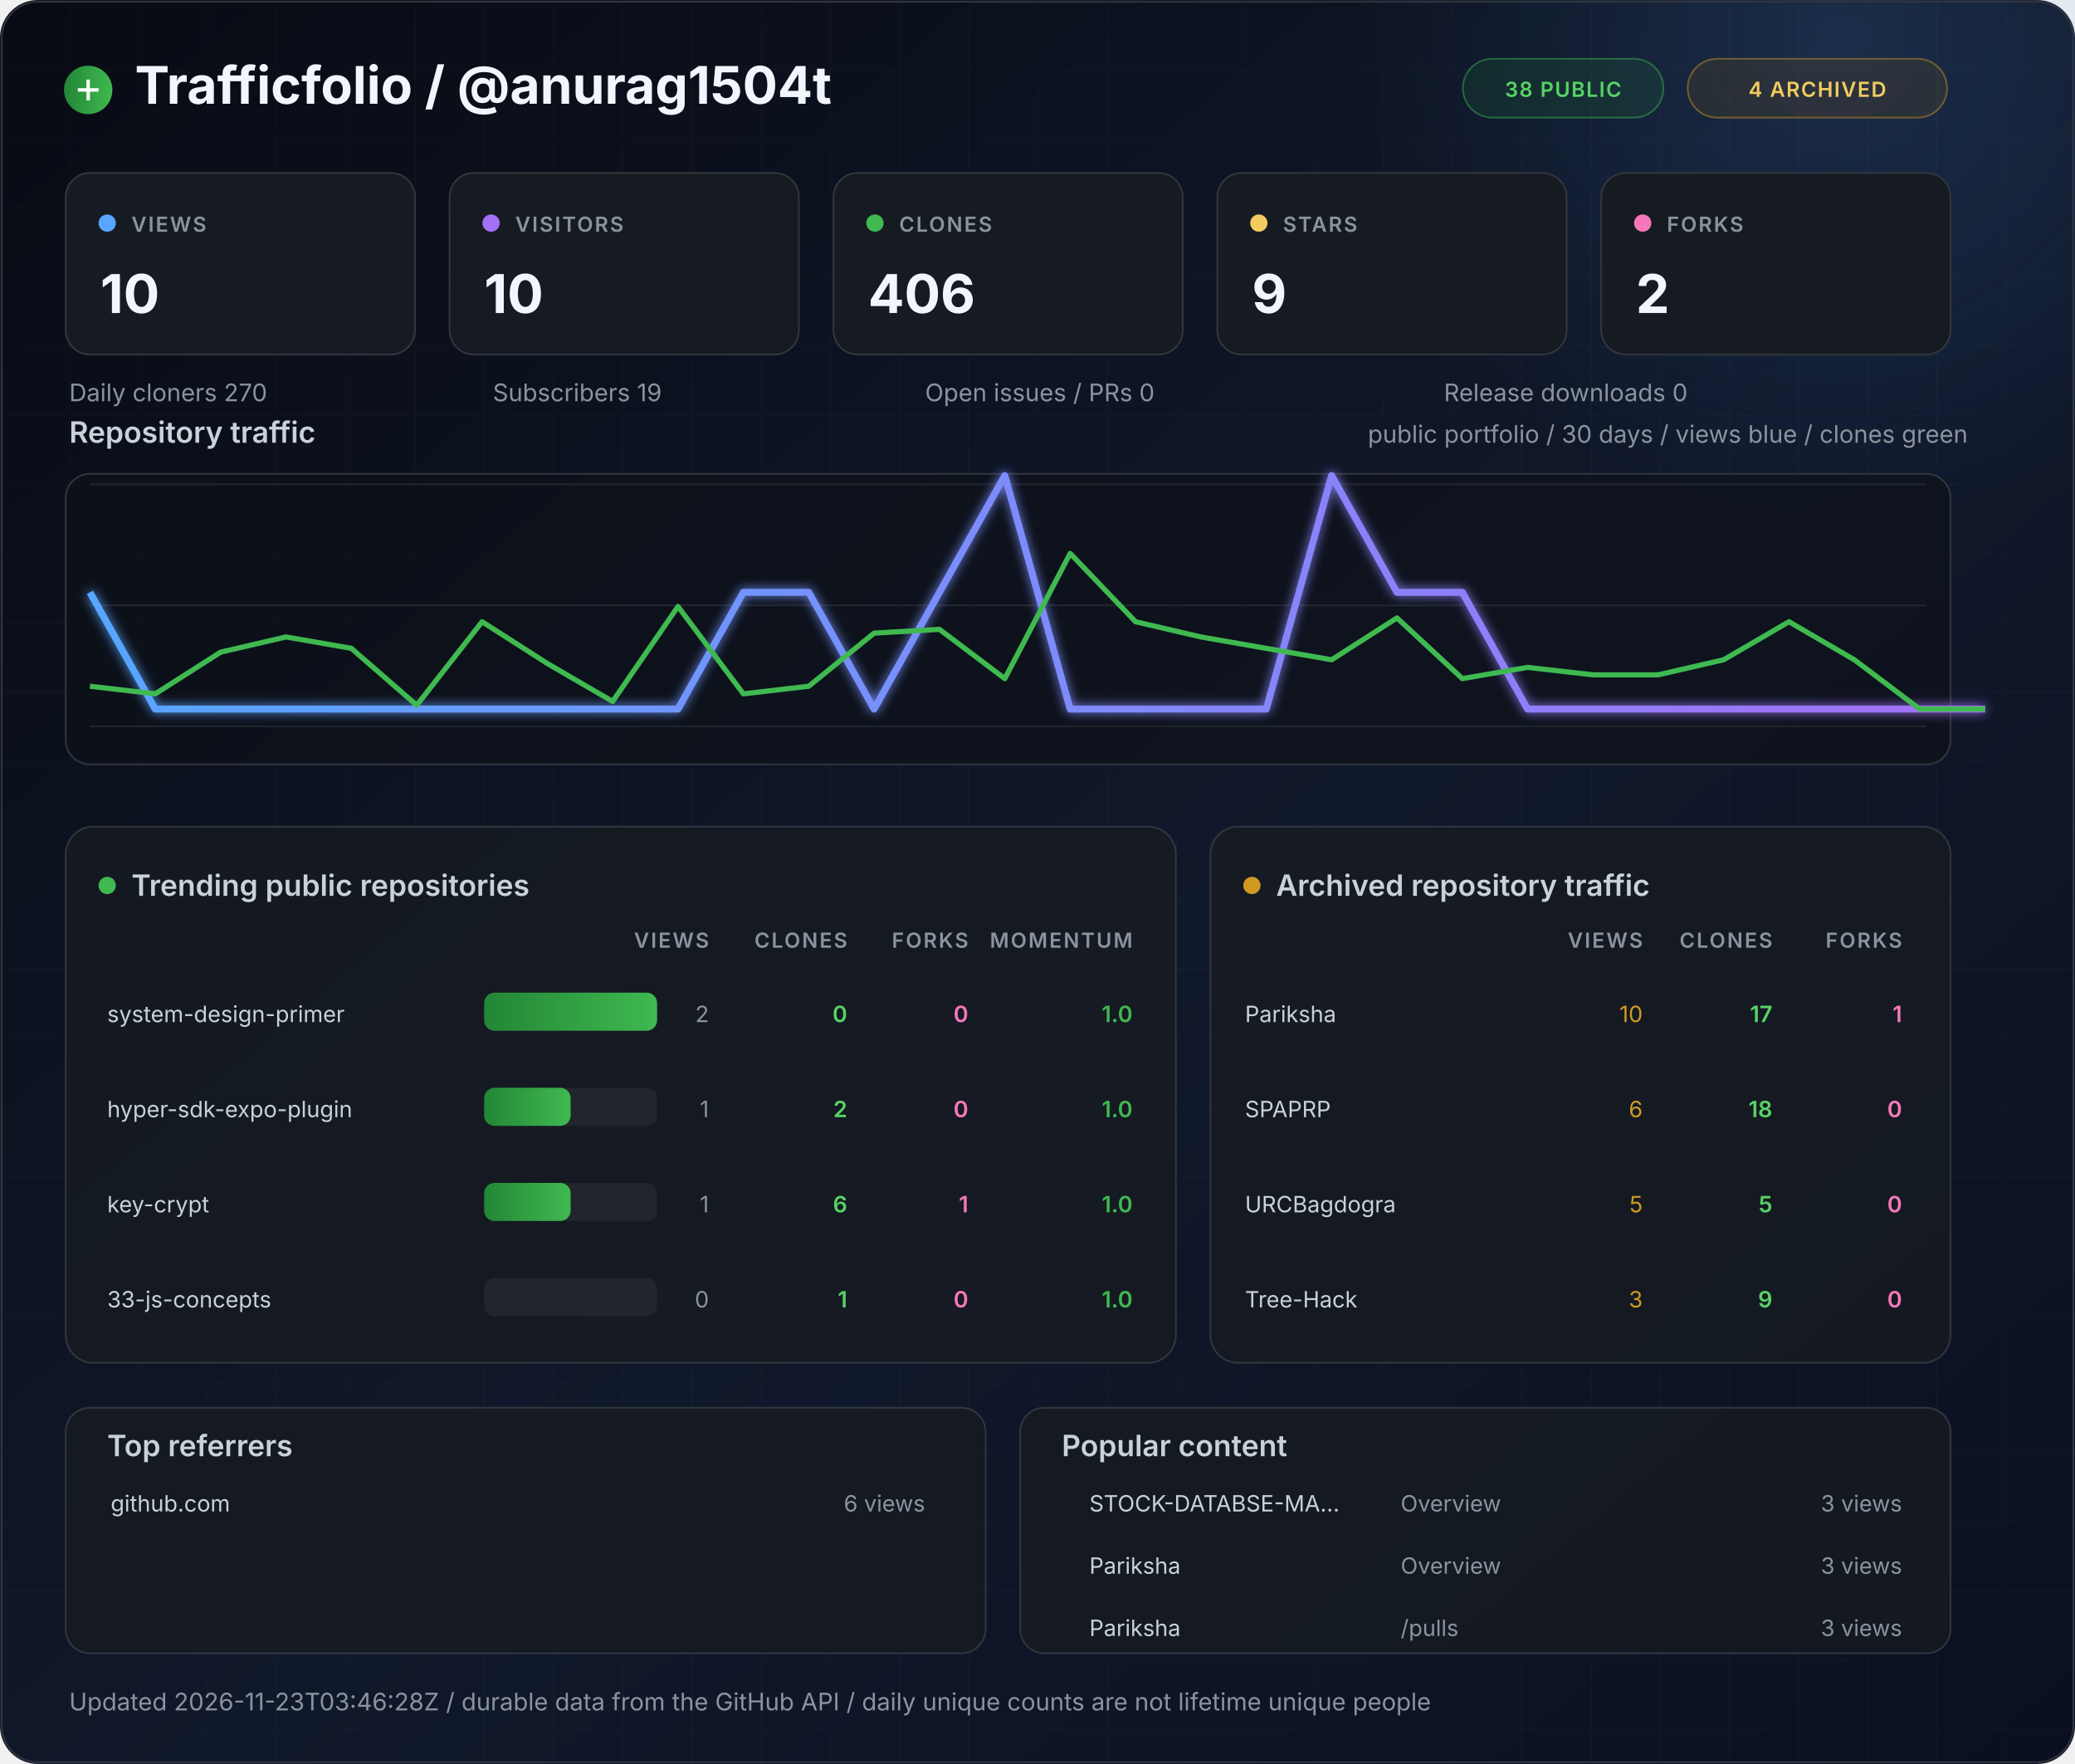
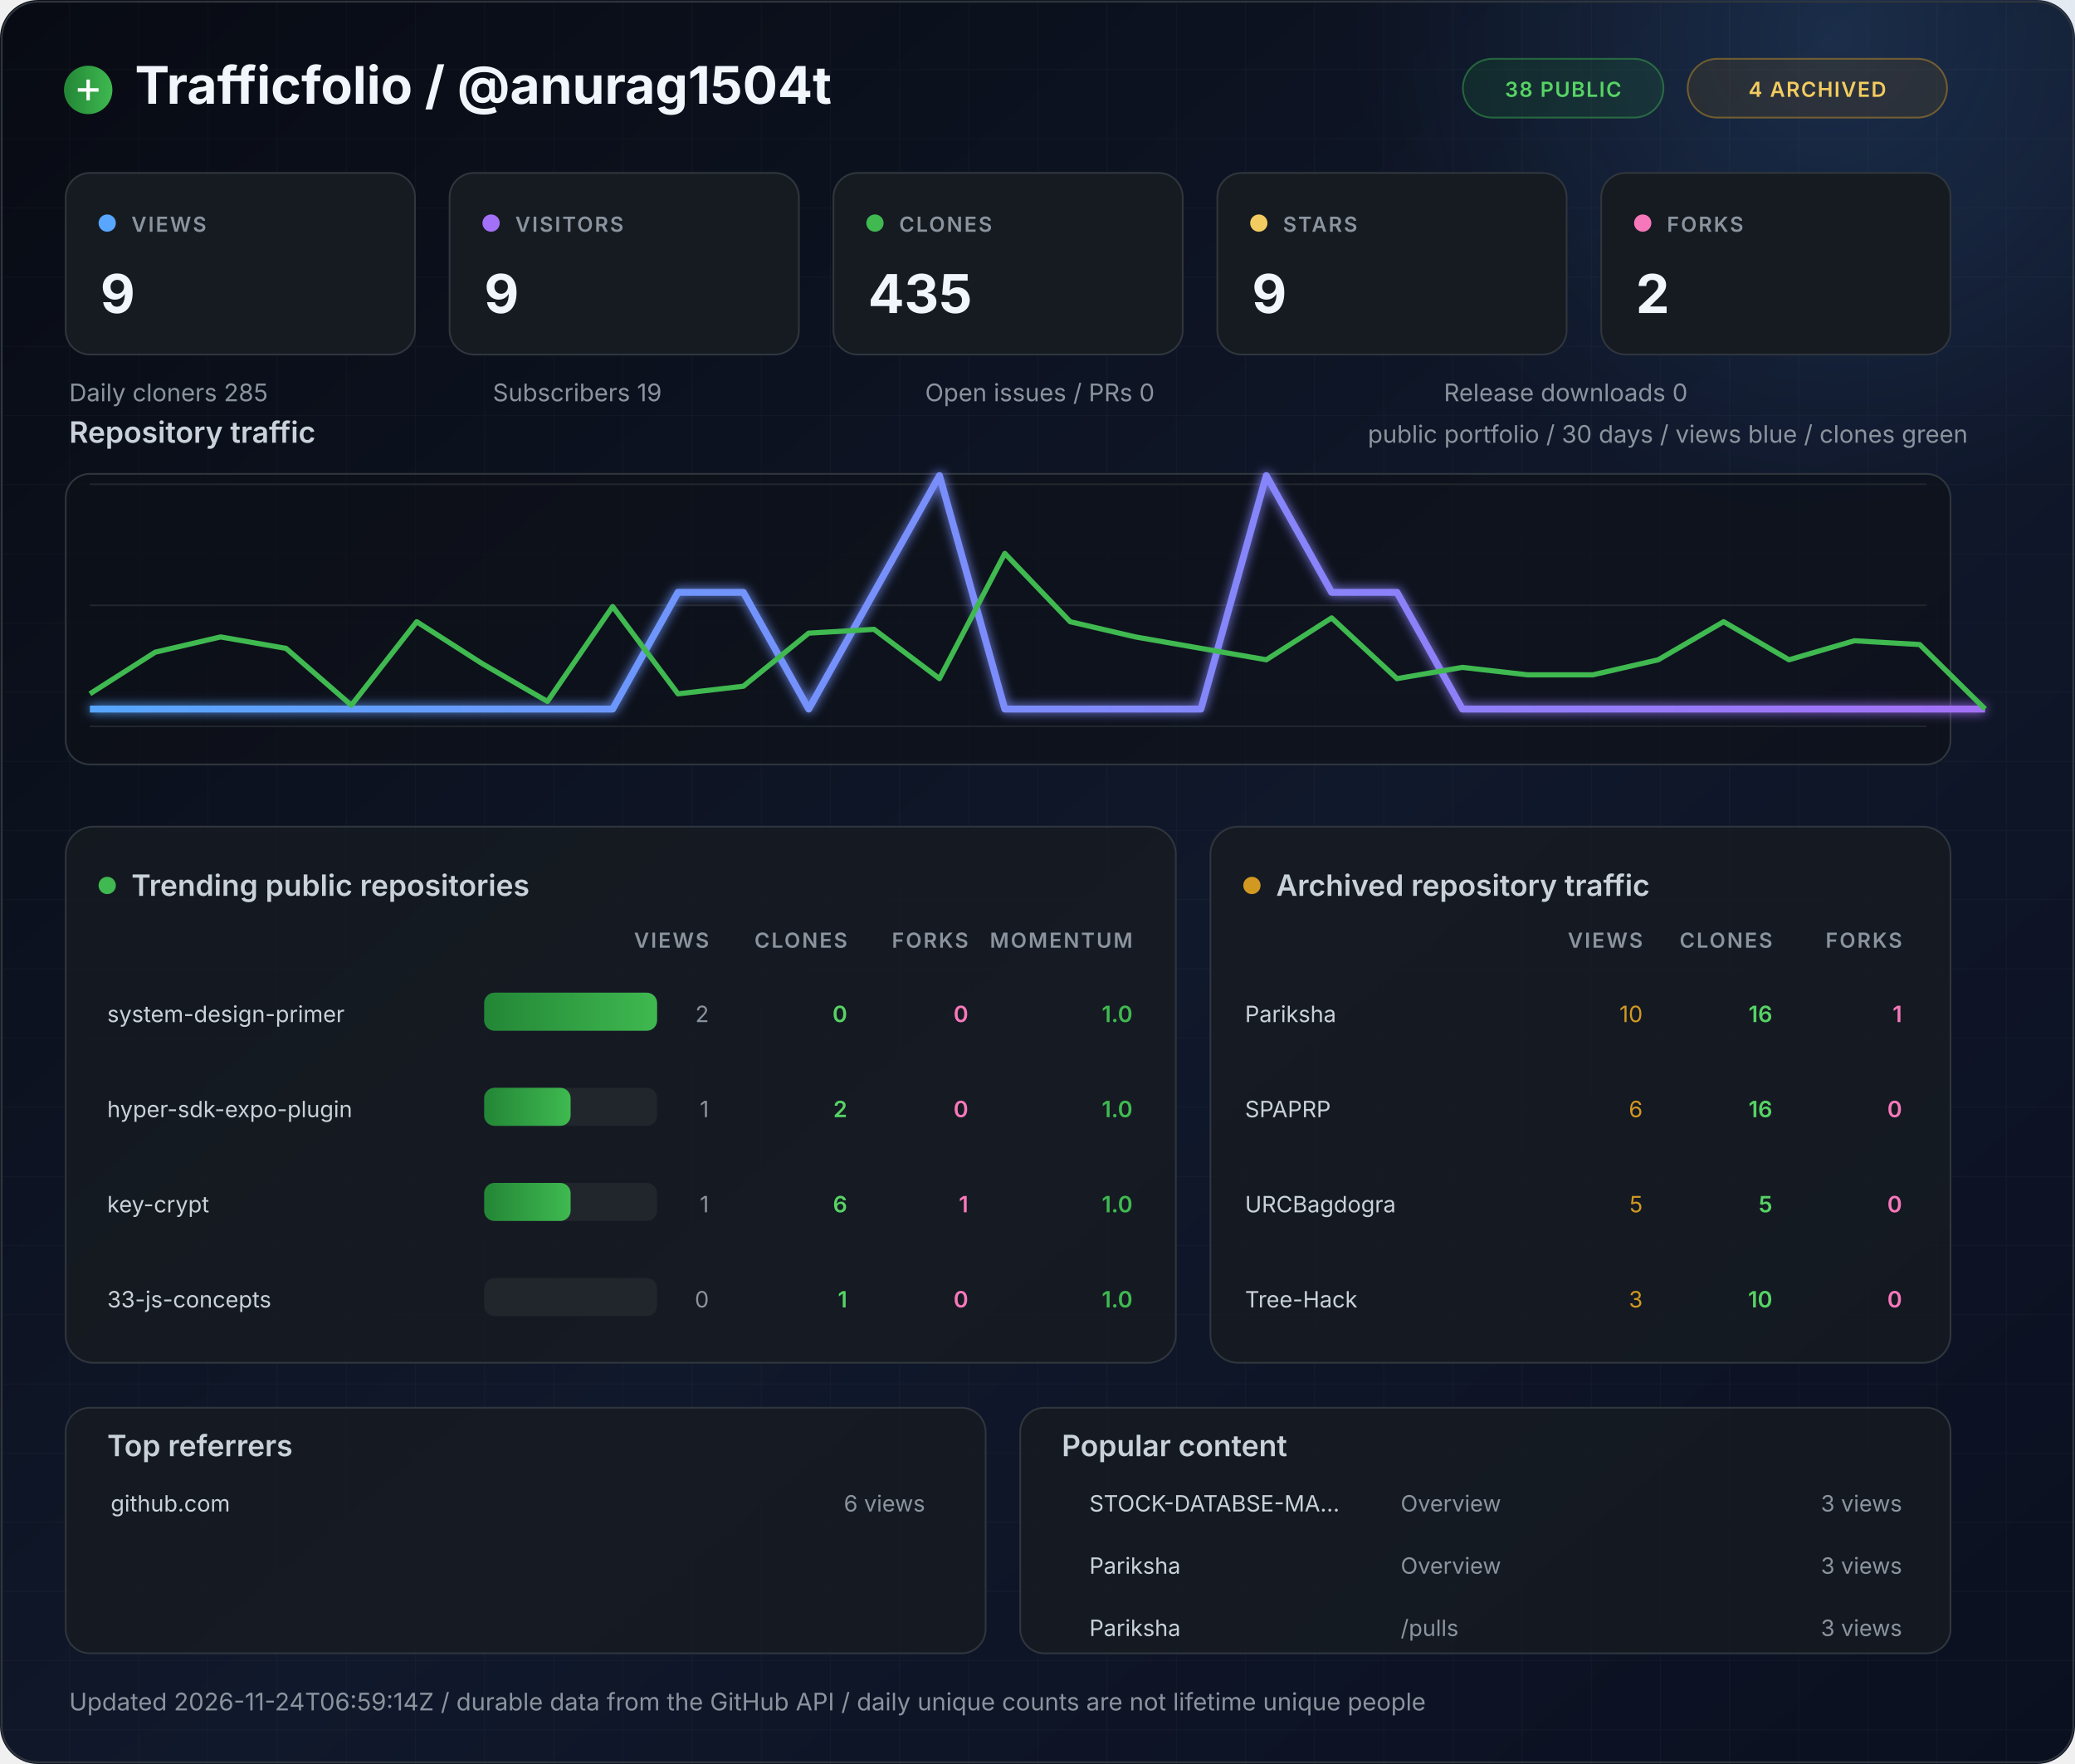
<svg xmlns="http://www.w3.org/2000/svg" width="1200" height="1020" viewBox="0 0 1200 1020" role="img" aria-label="Trafficfolio GitHub analytics dashboard for anurag1504t">
  <defs>
    <linearGradient id="bg" x1="0" y1="0" x2="1" y2="1">
      <stop stop-color="#080b13" />
      <stop offset=".55" stop-color="#10182b" />
      <stop offset="1" stop-color="#0b1020" />
    </linearGradient>
    <linearGradient id="line" x1="0" y1="0" x2="1" y2="0">
      <stop stop-color="#58a6ff" />
      <stop offset="1" stop-color="#a371f7" />
    </linearGradient>
    <linearGradient id="bar" x1="0" y1="0" x2="1" y2="0">
      <stop stop-color="#238636" />
      <stop offset="1" stop-color="#3fb950" />
    </linearGradient>
    <linearGradient id="archiveBar" x1="0" y1="0" x2="1" y2="0">
      <stop stop-color="#9e6a03" />
      <stop offset="1" stop-color="#f2cc60" />
    </linearGradient>
    <radialGradient id="ambient">
      <stop stop-color="#58a6ff" stop-opacity=".16" />
      <stop offset="1" stop-color="#58a6ff" stop-opacity="0" />
    </radialGradient>
    <pattern id="grid" width="40" height="40" patternUnits="userSpaceOnUse">
      <path d="M40 0H0V40" fill="none" stroke="#ffffff" stroke-opacity=".025" />
    </pattern>
    <filter id="glow">
      <feGaussianBlur stdDeviation="3" result="b" />
      <feMerge>
        <feMergeNode in="b" />
        <feMergeNode in="SourceGraphic" />
      </feMerge>
    </filter>
    <style>
    .title{font:750 30px -apple-system,BlinkMacSystemFont,"Segoe UI",sans-serif;fill:#f0f6fc}
    .subtitle{font:14px -apple-system,BlinkMacSystemFont,"Segoe UI",sans-serif;fill:#8b949e}
    .label{font:600 12px -apple-system,BlinkMacSystemFont,"Segoe UI",sans-serif;fill:#8b949e;letter-spacing:1px}
    .metric{font:700 31px -apple-system,BlinkMacSystemFont,"Segoe UI",sans-serif;fill:#f0f6fc}
    .section{font:600 17px -apple-system,BlinkMacSystemFont,"Segoe UI",sans-serif;fill:#c9d1d9}
    .repo,.value,.trend,.archive,.clone,.fork{font:13px -apple-system,BlinkMacSystemFont,"Segoe UI",sans-serif;fill:#c9d1d9}
    .value{fill:#8b949e} .trend{fill:#3fb950;font-weight:600} .archive{fill:#d29922}
    .clone{fill:#56d364;font-weight:600} .fork{fill:#f778ba;font-weight:600}
    .pill{font:600 12px -apple-system,BlinkMacSystemFont,"Segoe UI",sans-serif;letter-spacing:.7px}
  </style>
  </defs>
  <rect width="1200" height="1020" rx="22" fill="url(#bg)" />
  <rect width="1200" height="1020" rx="22" fill="url(#grid)" />
  <circle cx="1060" cy="20" r="280" fill="url(#ambient)" />
  <rect x="1" y="1" width="1198" height="1018" rx="21" fill="none" stroke="#30363d" />
  <circle cx="51" cy="52" r="14" fill="url(#bar)" />
  <path d="M45 52h12M51 46v12" stroke="#fff" stroke-width="2" />
  <text x="78" y="60" class="title">Trafficfolio / @anurag1504t</text>
  <rect x="846" y="34" width="116" height="34" rx="17" fill="#238636" fill-opacity=".16" stroke="#3fb950" stroke-opacity=".45" />
  <text x="904" y="56" text-anchor="middle" class="pill" fill="#56d364">38 PUBLIC</text>
  <rect x="976" y="34" width="150" height="34" rx="17" fill="#9e6a03" fill-opacity=".14" stroke="#d29922" stroke-opacity=".45" />
  <text x="1051" y="56" text-anchor="middle" class="pill" fill="#f2cc60">4 ARCHIVED</text>
  <rect x="38" y="100" width="202" height="105" rx="14" fill="#161b22" stroke="#30363d" />
  <circle cx="62" cy="129" r="5" fill="#58a6ff" />
  <text x="76" y="134" class="label">VIEWS</text>
-   <text x="58" y="181" class="metric">10</text>
+   <text x="58" y="181" class="metric">9</text>
  <rect x="260" y="100" width="202" height="105" rx="14" fill="#161b22" stroke="#30363d" />
  <circle cx="284" cy="129" r="5" fill="#a371f7" />
  <text x="298" y="134" class="label">VISITORS</text>
-   <text x="280" y="181" class="metric">10</text>
+   <text x="280" y="181" class="metric">9</text>
  <rect x="482" y="100" width="202" height="105" rx="14" fill="#161b22" stroke="#30363d" />
  <circle cx="506" cy="129" r="5" fill="#3fb950" />
  <text x="520" y="134" class="label">CLONES</text>
-   <text x="502" y="181" class="metric">406</text>
+   <text x="502" y="181" class="metric">435</text>
  <rect x="704" y="100" width="202" height="105" rx="14" fill="#161b22" stroke="#30363d" />
  <circle cx="728" cy="129" r="5" fill="#f2cc60" />
  <text x="742" y="134" class="label">STARS</text>
  <text x="724" y="181" class="metric">9</text>
  <rect x="926" y="100" width="202" height="105" rx="14" fill="#161b22" stroke="#30363d" />
  <circle cx="950" cy="129" r="5" fill="#f778ba" />
  <text x="964" y="134" class="label">FORKS</text>
  <text x="946" y="181" class="metric">2</text>
-   <text x="40" y="232" class="subtitle">Daily cloners 270</text>
+   <text x="40" y="232" class="subtitle">Daily cloners 285</text>
  <text x="285" y="232" class="subtitle">Subscribers 19</text>
  <text x="535" y="232" class="subtitle">Open issues / PRs 0</text>
  <text x="835" y="232" class="subtitle">Release downloads 0</text>
  <text x="40" y="256" class="section">Repository traffic</text>
  <text x="1138" y="256" text-anchor="end" class="subtitle">public portfolio / 30 days / views blue / clones green</text>
  <rect x="38" y="274" width="1090" height="168" rx="14" fill="#0d1117" fill-opacity=".62" stroke="#30363d" />
  <line x1="52" y1="420" x2="1114" y2="420" stroke="#21262d" />
  <line x1="52" y1="350" x2="1114" y2="350" stroke="#21262d" />
  <line x1="52" y1="280" x2="1114" y2="280" stroke="#21262d" />
-   <polyline points="52.0,342.5 89.8,410.0 127.6,410.0 165.4,410.0 203.2,410.0 241.0,410.0 278.8,410.0 316.6,410.0 354.3,410.0 392.1,410.0 429.9,342.5 467.7,342.5 505.5,410.0 543.3,342.5 581.1,275.0 618.9,410.0 656.7,410.0 694.5,410.0 732.3,410.0 770.1,275.0 807.9,342.5 845.7,342.5 883.4,410.0 921.2,410.0 959.0,410.0 996.8,410.0 1034.6,410.0 1072.4,410.0 1110.2,410.0 1148.0,410.0" fill="none" stroke="url(#line)" stroke-width="4" stroke-linejoin="round" filter="url(#glow)" />
-   <polyline points="52.0,396.8 89.8,401.2 127.6,377.1 165.4,368.3 203.2,374.9 241.0,407.8 278.8,359.5 316.6,383.7 354.3,405.6 392.1,350.7 429.9,401.2 467.7,396.8 505.5,366.1 543.3,363.9 581.1,392.4 618.9,320.0 656.7,359.5 694.5,368.3 732.3,374.9 770.1,381.5 807.9,357.3 845.7,392.4 883.4,385.9 921.2,390.2 959.0,390.2 996.8,381.5 1034.6,359.5 1072.4,381.5 1110.2,410.0 1148.0,410.0" fill="none" stroke="#3fb950" stroke-width="3" stroke-linejoin="round" />
+   <polyline points="52.0,410.0 89.8,410.0 127.6,410.0 165.4,410.0 203.2,410.0 241.0,410.0 278.8,410.0 316.6,410.0 354.3,410.0 392.1,342.5 429.9,342.5 467.7,410.0 505.5,342.5 543.3,275.0 581.1,410.0 618.9,410.0 656.7,410.0 694.5,410.0 732.3,275.0 770.1,342.5 807.9,342.5 845.7,410.0 883.4,410.0 921.2,410.0 959.0,410.0 996.8,410.0 1034.6,410.0 1072.4,410.0 1110.2,410.0 1148.0,410.0" fill="none" stroke="url(#line)" stroke-width="4" stroke-linejoin="round" filter="url(#glow)" />
+   <polyline points="52.0,401.2 89.8,377.1 127.6,368.3 165.4,374.9 203.2,407.8 241.0,359.5 278.8,383.7 316.6,405.6 354.3,350.7 392.1,401.2 429.9,396.8 467.7,366.1 505.5,363.9 543.3,392.4 581.1,320.0 618.9,359.5 656.7,368.3 694.5,374.9 732.3,381.5 770.1,357.3 807.9,392.4 845.7,385.9 883.4,390.2 921.2,390.2 959.0,381.5 996.8,359.5 1034.6,381.5 1072.4,370.5 1110.2,372.7 1148.0,410.0" fill="none" stroke="#3fb950" stroke-width="3" stroke-linejoin="round" />
  <rect x="38" y="478" width="642" height="310" rx="16" fill="#161b22" fill-opacity=".82" stroke="#30363d" />
  <circle cx="62" cy="512" r="5" fill="#3fb950" />
  <text x="76" y="518" class="section">Trending public repositories</text>
  <text x="410" y="548" text-anchor="end" class="label">VIEWS</text>
  <text x="490" y="548" text-anchor="end" class="label">CLONES</text>
  <text x="560" y="548" text-anchor="end" class="label">FORKS</text>
  <text x="655" y="548" text-anchor="end" class="label">MOMENTUM</text>
  <text x="62" y="591" class="repo">system-design-primer</text>
  <rect x="280" y="574" width="100" height="22" rx="6" fill="#21262d" />
  <rect x="280" y="574" width="100" height="22" rx="6" fill="url(#bar)" />
  <text x="410" y="591" text-anchor="end" class="value">2</text>
  <text x="490" y="591" text-anchor="end" class="clone">0</text>
  <text x="560" y="591" text-anchor="end" class="fork">0</text>
  <text x="655" y="591" text-anchor="end" class="trend">1.0</text>
  <text x="62" y="646" class="repo">hyper-sdk-expo-plugin</text>
  <rect x="280" y="629" width="100" height="22" rx="6" fill="#21262d" />
  <rect x="280" y="629" width="50" height="22" rx="6" fill="url(#bar)" />
  <text x="410" y="646" text-anchor="end" class="value">1</text>
  <text x="490" y="646" text-anchor="end" class="clone">2</text>
  <text x="560" y="646" text-anchor="end" class="fork">0</text>
  <text x="655" y="646" text-anchor="end" class="trend">1.0</text>
  <text x="62" y="701" class="repo">key-crypt</text>
  <rect x="280" y="684" width="100" height="22" rx="6" fill="#21262d" />
  <rect x="280" y="684" width="50" height="22" rx="6" fill="url(#bar)" />
  <text x="410" y="701" text-anchor="end" class="value">1</text>
  <text x="490" y="701" text-anchor="end" class="clone">6</text>
  <text x="560" y="701" text-anchor="end" class="fork">1</text>
  <text x="655" y="701" text-anchor="end" class="trend">1.0</text>
  <text x="62" y="756" class="repo">33-js-concepts</text>
  <rect x="280" y="739" width="100" height="22" rx="6" fill="#21262d" />
  <rect x="280" y="739" width="0" height="22" rx="6" fill="url(#bar)" />
  <text x="410" y="756" text-anchor="end" class="value">0</text>
  <text x="490" y="756" text-anchor="end" class="clone">1</text>
  <text x="560" y="756" text-anchor="end" class="fork">0</text>
  <text x="655" y="756" text-anchor="end" class="trend">1.0</text>
  <rect x="700" y="478" width="428" height="310" rx="16" fill="#161b22" fill-opacity=".82" stroke="#30363d" />
  <circle cx="724" cy="512" r="5" fill="#d29922" />
  <text x="738" y="518" class="section">Archived repository traffic</text>
  <text x="950" y="548" text-anchor="end" class="label">VIEWS</text>
  <text x="1025" y="548" text-anchor="end" class="label">CLONES</text>
  <text x="1100" y="548" text-anchor="end" class="label">FORKS</text>
  <text x="720" y="591" class="repo">Pariksha</text>
  <text x="950" y="591" text-anchor="end" class="archive">10</text>
-   <text x="1025" y="591" text-anchor="end" class="clone">17</text>
+   <text x="1025" y="591" text-anchor="end" class="clone">16</text>
  <text x="1100" y="591" text-anchor="end" class="fork">1</text>
  <text x="720" y="646" class="repo">SPAPRP</text>
  <text x="950" y="646" text-anchor="end" class="archive">6</text>
-   <text x="1025" y="646" text-anchor="end" class="clone">18</text>
+   <text x="1025" y="646" text-anchor="end" class="clone">16</text>
  <text x="1100" y="646" text-anchor="end" class="fork">0</text>
  <text x="720" y="701" class="repo">URCBagdogra</text>
  <text x="950" y="701" text-anchor="end" class="archive">5</text>
  <text x="1025" y="701" text-anchor="end" class="clone">5</text>
  <text x="1100" y="701" text-anchor="end" class="fork">0</text>
  <text x="720" y="756" class="repo">Tree-Hack</text>
  <text x="950" y="756" text-anchor="end" class="archive">3</text>
-   <text x="1025" y="756" text-anchor="end" class="clone">9</text>
+   <text x="1025" y="756" text-anchor="end" class="clone">10</text>
  <text x="1100" y="756" text-anchor="end" class="fork">0</text>
  <rect x="38" y="814" width="532" height="142" rx="14" fill="#161b22" fill-opacity=".82" stroke="#30363d" />
  <text x="62" y="842" class="section">Top referrers</text>
  <text x="64" y="874" class="repo">github.com</text>
  <text x="535" y="874" text-anchor="end" class="value">6 views</text>
  <rect x="590" y="814" width="538" height="142" rx="14" fill="#161b22" fill-opacity=".82" stroke="#30363d" />
  <text x="614" y="842" class="section">Popular content</text>
  <text x="630" y="874" class="repo">STOCK-DATABSE-MA...</text>
  <text x="810" y="874" class="value">Overview</text>
  <text x="1100" y="874" text-anchor="end" class="value">3 views</text>
  <text x="630" y="910" class="repo">Pariksha</text>
  <text x="810" y="910" class="value">Overview</text>
  <text x="1100" y="910" text-anchor="end" class="value">3 views</text>
  <text x="630" y="946" class="repo">Pariksha</text>
  <text x="810" y="946" class="value">/pulls</text>
  <text x="1100" y="946" text-anchor="end" class="value">3 views</text>
-   <text x="40" y="989" class="subtitle">Updated 2026-11-23T03:46:28Z / durable data from the GitHub API / daily unique counts are not lifetime unique people</text>
+   <text x="40" y="989" class="subtitle">Updated 2026-11-24T06:59:14Z / durable data from the GitHub API / daily unique counts are not lifetime unique people</text>
</svg>
